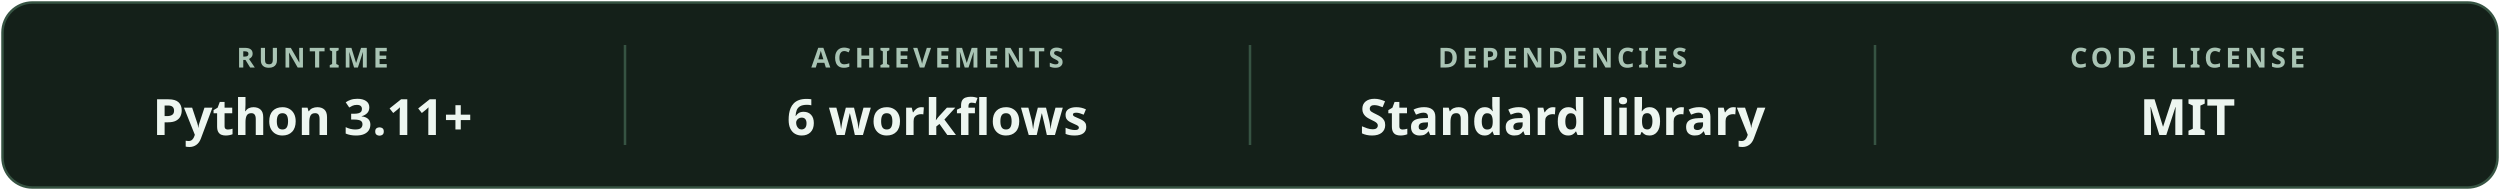
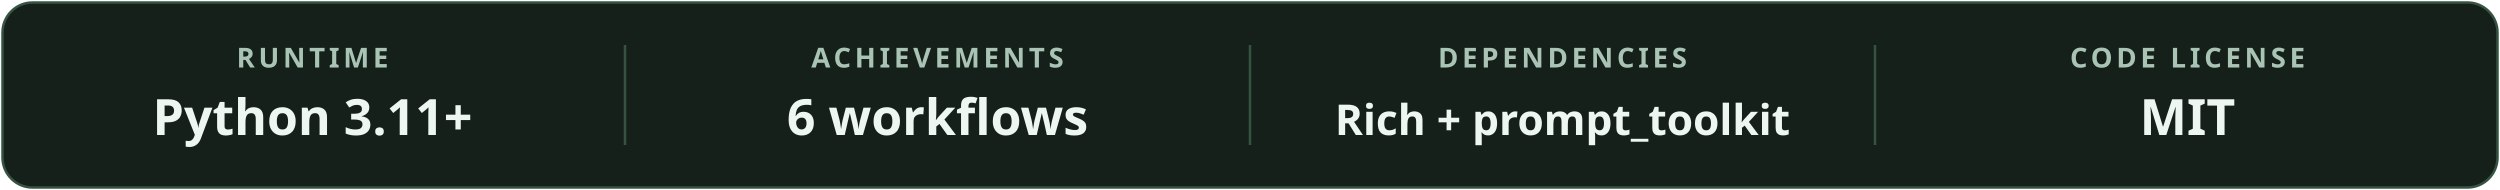
<svg xmlns="http://www.w3.org/2000/svg" width="1000" height="76" viewBox="0 0 1000 76" role="img" aria-labelledby="title desc">
  <rect x="1" y="1" width="998" height="74" rx="12" fill="#142019" stroke="#365342" />
  <path d="M250 18V58M500 18V58M750 18V58" stroke="#365342" />
  <g font-family="'Segoe UI', sans-serif" text-anchor="middle">
    <g fill="#a9c4b4" font-size="11" font-weight="600" letter-spacing="1.5">
      <text x="125" y="27">RUNTIME</text>
      <text x="375" y="27">ACHIEVEMENTS</text>
      <text x="625" y="27">DEPENDENCIES</text>
      <text x="875" y="27">CODE LICENSE</text>
    </g>
    <g fill="#edf6f0" font-size="20" font-weight="600">
      <text x="125" y="54">Python 3.11+</text>
      <text x="375" y="54">6 workflows</text>
-       <text x="625" y="54">Standard library</text>
+       <text x="625" y="54" font-size="17">Rich + prompt_toolkit</text>
      <text x="875" y="54">MIT</text>
    </g>
  </g>
</svg>
